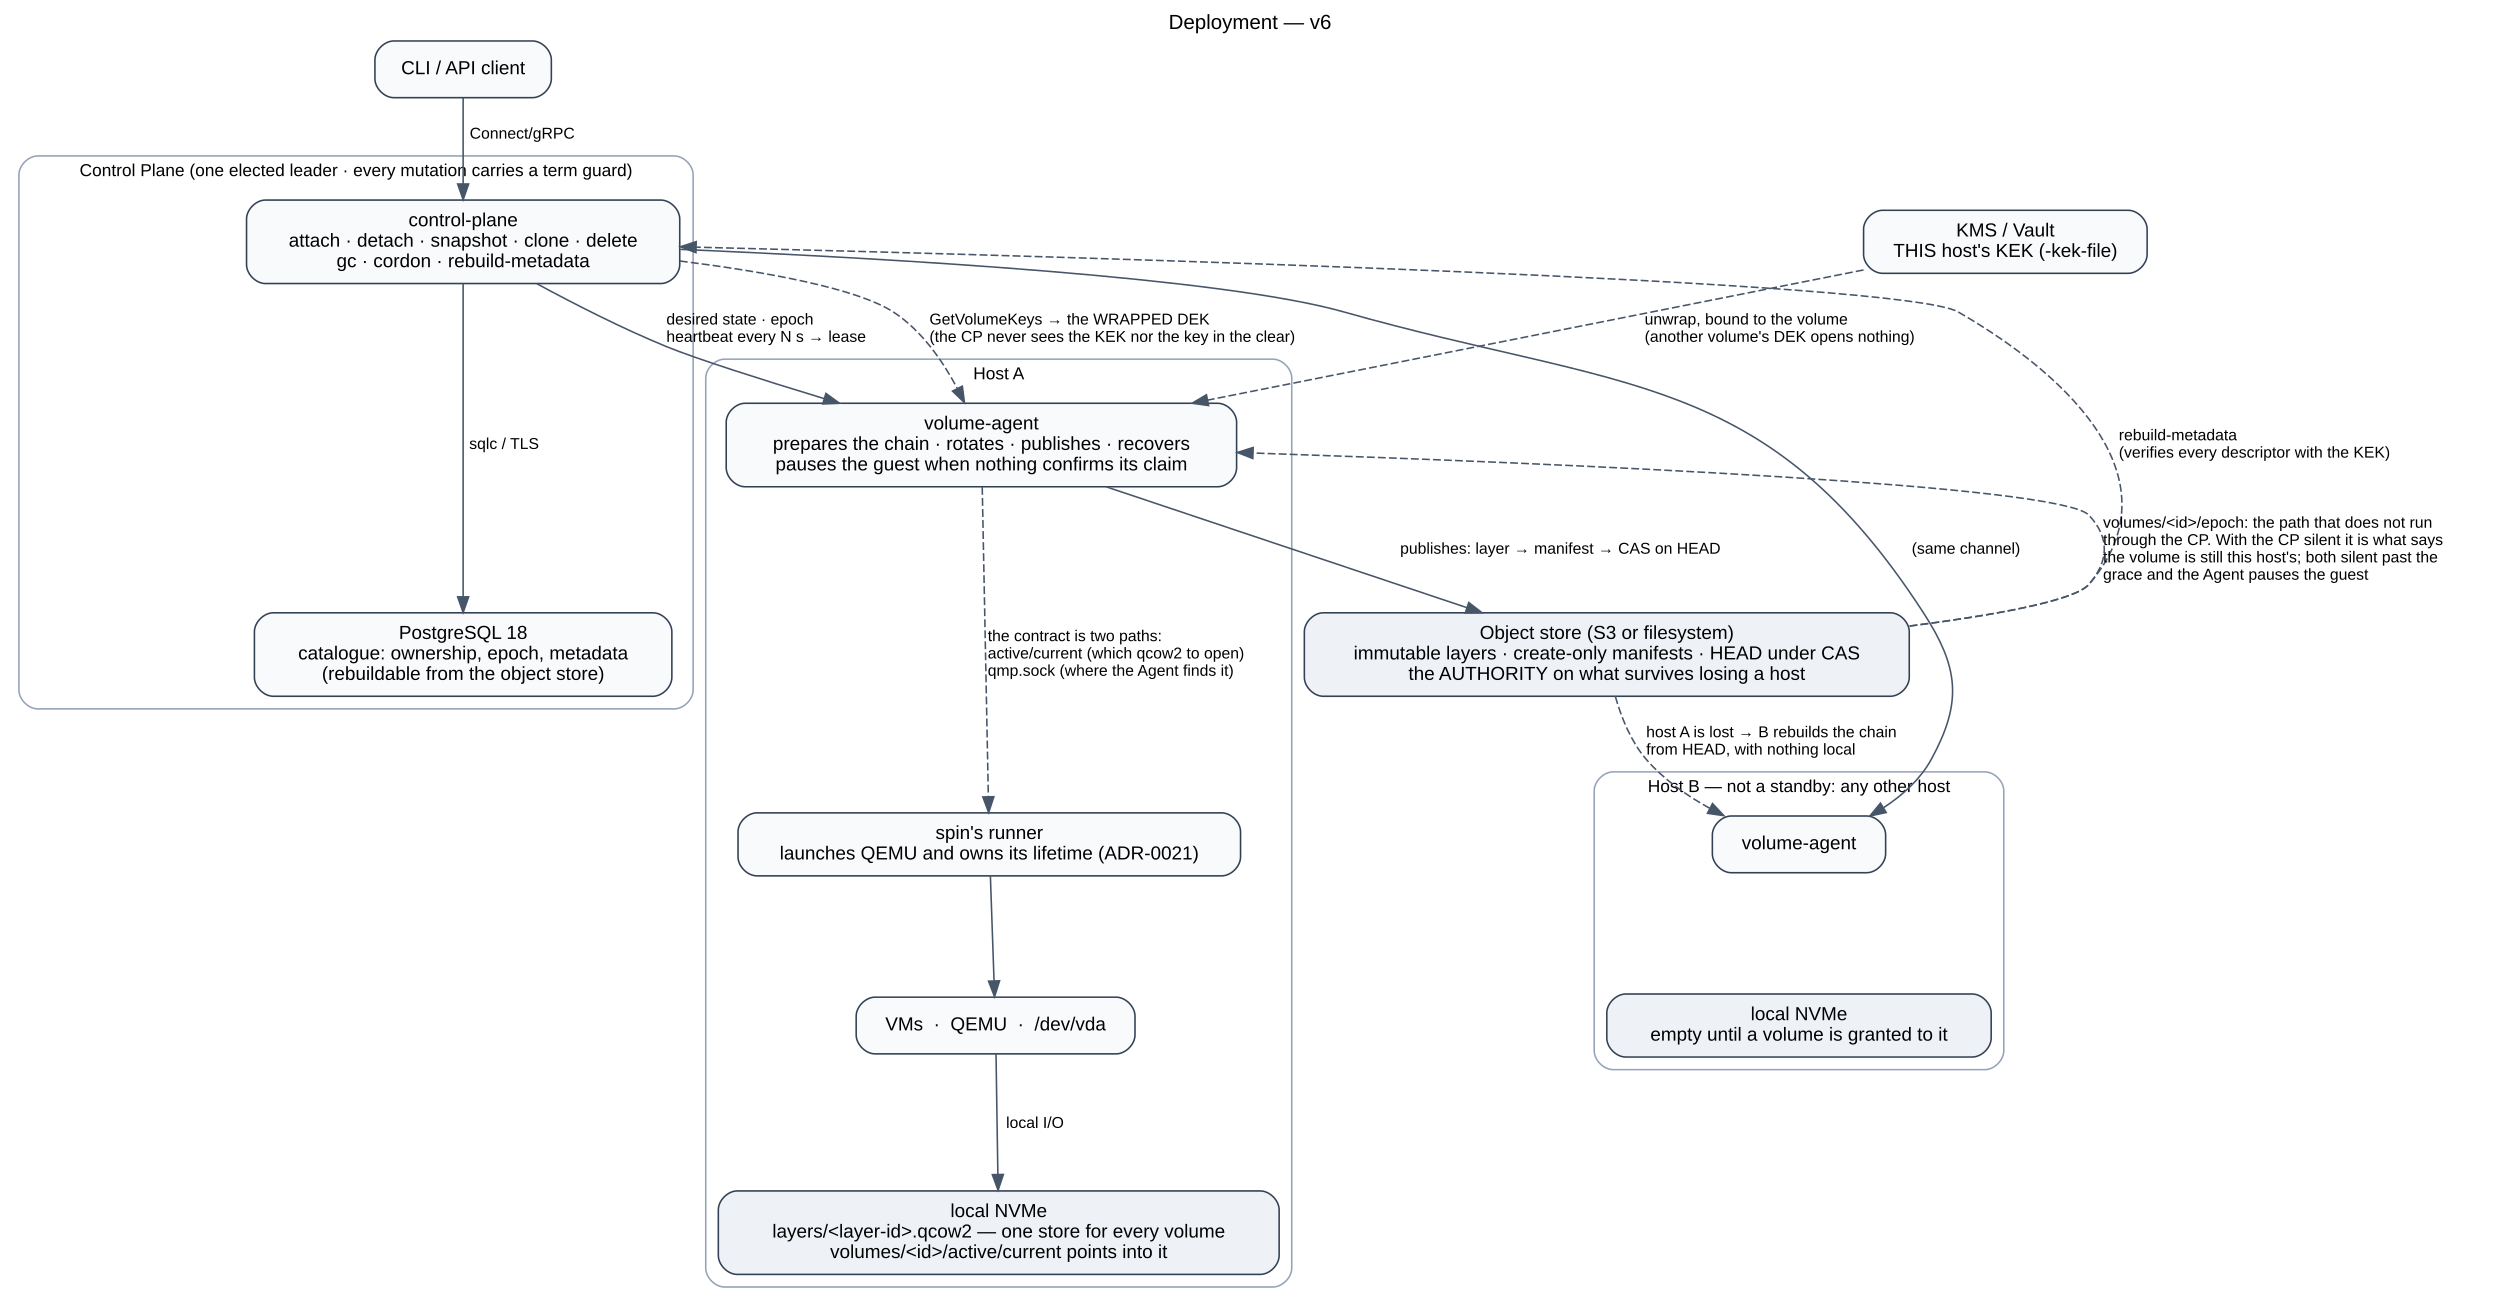
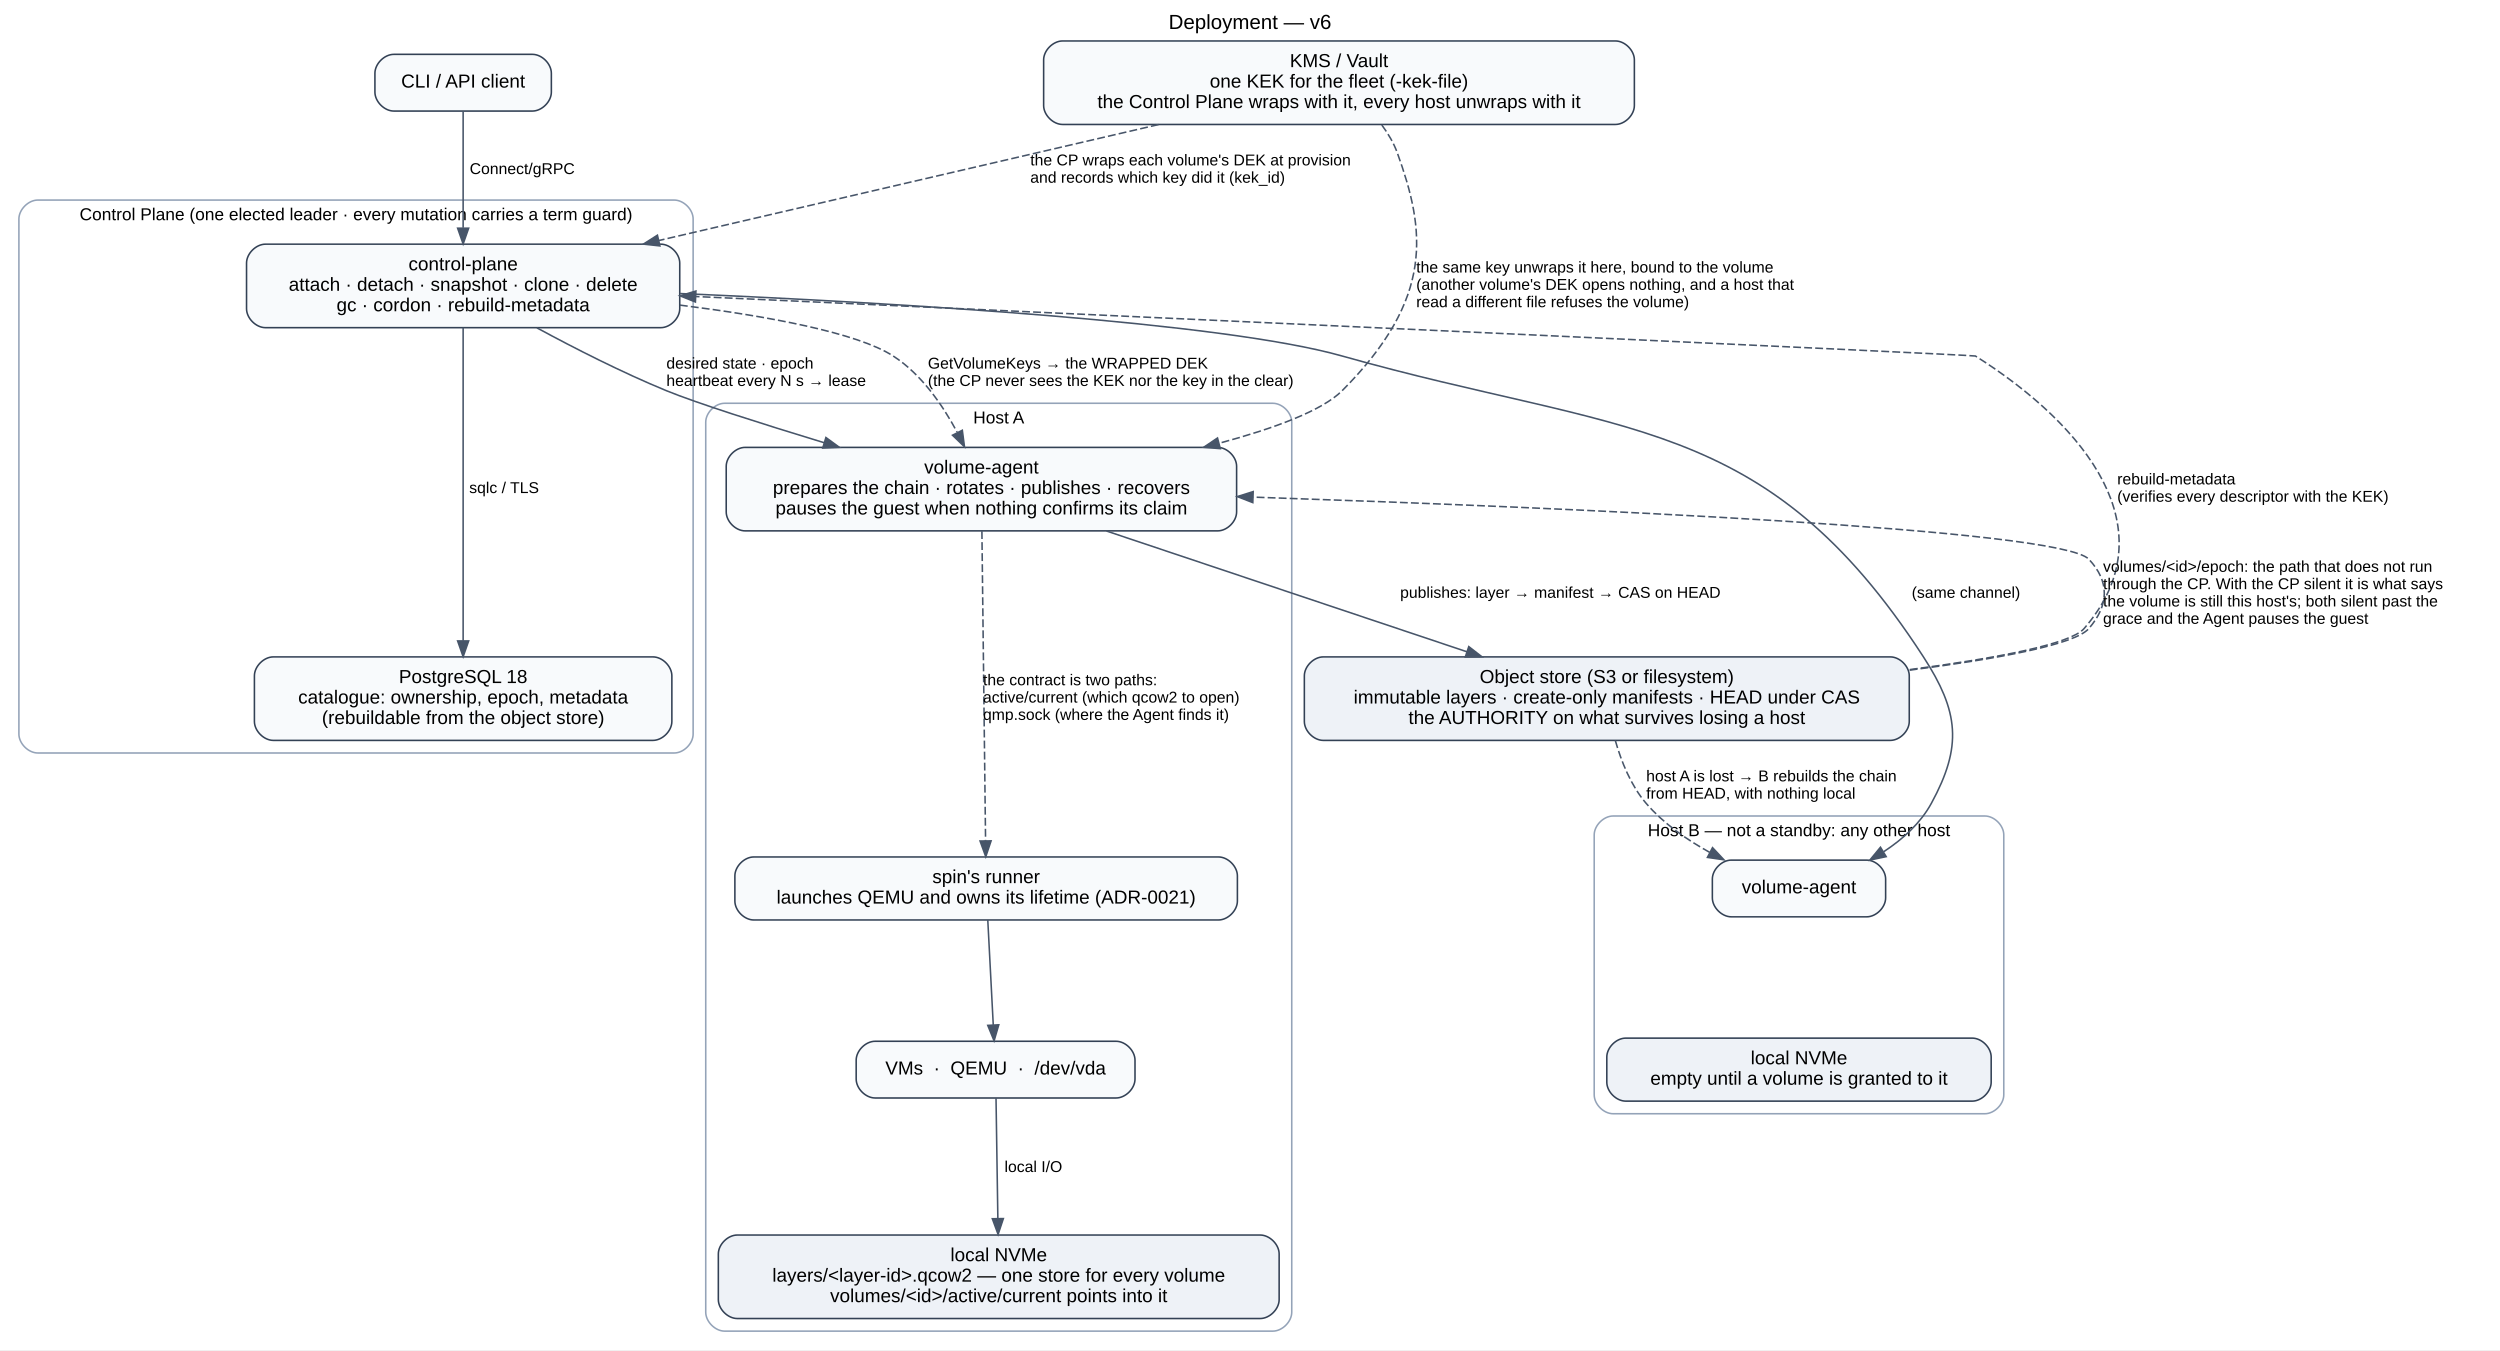
- <svg xmlns="http://www.w3.org/2000/svg" width="1587pt" height="829pt" viewBox="0.00 0.00 1587.00 829.00">
-   <g id="graph0" class="graph" transform="scale(1 1) rotate(0) translate(4 825)">
-     <polygon fill="#ffffff" stroke="transparent" points="-4,4 -4,-825 1583,-825 1583,4 -4,4" />
-     <text text-anchor="middle" x="789.5" y="-806.6" font-family="Arial" font-size="13.00" fill="#000000">Deployment — v6</text>
+ <svg xmlns="http://www.w3.org/2000/svg" width="1587pt" height="857pt" viewBox="0.00 0.00 1587.00 857.00">
+   <g id="graph0" class="graph" transform="scale(1 1) rotate(0) translate(4 853)">
+     <polygon fill="#ffffff" stroke="transparent" points="-4,4 -4,-853 1583,-853 1583,4 -4,4" />
+     <text text-anchor="middle" x="789.5" y="-834.6" font-family="Arial" font-size="13.00" fill="#000000">Deployment — v6</text>
    <g id="clust1" class="cluster">
      <path fill="#ffffff" stroke="#94a3b8" d="M20,-375C20,-375 424,-375 424,-375 430,-375 436,-381 436,-387 436,-387 436,-714 436,-714 436,-720 430,-726 424,-726 424,-726 20,-726 20,-726 14,-726 8,-720 8,-714 8,-714 8,-387 8,-387 8,-381 14,-375 20,-375" />
      <text text-anchor="middle" x="222" y="-713.2" font-family="Arial" font-size="11.00" fill="#000000">Control Plane (one elected leader · every mutation carries a term guard)</text>
    </g>
    <g id="clust2" class="cluster">
      <path fill="#ffffff" stroke="#94a3b8" d="M456,-8C456,-8 804,-8 804,-8 810,-8 816,-14 816,-20 816,-20 816,-585 816,-585 816,-591 810,-597 804,-597 804,-597 456,-597 456,-597 450,-597 444,-591 444,-585 444,-585 444,-20 444,-20 444,-14 450,-8 456,-8" />
      <text text-anchor="middle" x="630" y="-584.2" font-family="Arial" font-size="11.00" fill="#000000">Host A</text>
    </g>
    <g id="clust3" class="cluster">
      <path fill="#ffffff" stroke="#94a3b8" d="M1020,-146C1020,-146 1256,-146 1256,-146 1262,-146 1268,-152 1268,-158 1268,-158 1268,-323 1268,-323 1268,-329 1262,-335 1256,-335 1256,-335 1020,-335 1020,-335 1014,-335 1008,-329 1008,-323 1008,-323 1008,-158 1008,-158 1008,-152 1014,-146 1020,-146" />
      <text text-anchor="middle" x="1138" y="-322.2" font-family="Arial" font-size="11.00" fill="#000000">Host B — not a standby: any other host</text>
    </g>
    <g id="node1" class="node">
-       <path fill="#f8fafc" stroke="#334155" d="M334,-799C334,-799 246,-799 246,-799 240,-799 234,-793 234,-787 234,-787 234,-775 234,-775 234,-769 240,-763 246,-763 246,-763 334,-763 334,-763 340,-763 346,-769 346,-775 346,-775 346,-787 346,-787 346,-793 340,-799 334,-799" />
-       <text text-anchor="middle" x="290" y="-777.9" font-family="Arial" font-size="12.00" fill="#000000">CLI / API client</text>
+       <path fill="#f8fafc" stroke="#334155" d="M334,-818.5C334,-818.5 246,-818.5 246,-818.5 240,-818.5 234,-812.5 234,-806.5 234,-806.5 234,-794.5 234,-794.5 234,-788.5 240,-782.5 246,-782.5 246,-782.5 334,-782.5 334,-782.5 340,-782.5 346,-788.5 346,-794.5 346,-794.5 346,-806.5 346,-806.5 346,-812.5 340,-818.5 334,-818.5" />
+       <text text-anchor="middle" x="290" y="-797.4" font-family="Arial" font-size="12.00" fill="#000000">CLI / API client</text>
    </g>
    <g id="node2" class="node">
      <path fill="#f8fafc" stroke="#334155" d="M415.5,-698C415.5,-698 164.5,-698 164.5,-698 158.5,-698 152.5,-692 152.5,-686 152.5,-686 152.5,-657 152.5,-657 152.5,-651 158.5,-645 164.5,-645 164.5,-645 415.5,-645 415.5,-645 421.5,-645 427.5,-651 427.5,-657 427.5,-657 427.5,-686 427.5,-686 427.5,-692 421.5,-698 415.5,-698" />
      <text text-anchor="middle" x="290" y="-681.4" font-family="Arial" font-size="12.00" fill="#000000">control-plane</text>
      <text text-anchor="middle" x="290" y="-668.4" font-family="Arial" font-size="12.00" fill="#000000">attach · detach · snapshot · clone · delete</text>
      <text text-anchor="middle" x="290" y="-655.4" font-family="Arial" font-size="12.00" fill="#000000">gc · cordon · rebuild-metadata</text>
    </g>
    <g id="edge5" class="edge">
-       <path fill="none" stroke="#475569" d="M290,-762.918C290,-748.124 290,-726.718 290,-708.339" />
-       <polygon fill="#475569" stroke="#475569" points="293.5,-708.221 290,-698.221 286.5,-708.221 293.5,-708.221" />
-       <text text-anchor="middle" x="327.5" y="-737" font-family="Arial" font-size="10.00" fill="#000000">  Connect/gRPC</text>
+       <path fill="none" stroke="#475569" d="M290,-782.291C290,-763.174 290,-732.589 290,-708.393" />
+       <polygon fill="#475569" stroke="#475569" points="293.5,-708.129 290,-698.129 286.5,-708.129 293.5,-708.129" />
+       <text text-anchor="middle" x="327.5" y="-742.5" font-family="Arial" font-size="10.00" fill="#000000">  Connect/gRPC</text>
    </g>
    <g id="node3" class="node">
      <path fill="#f8fafc" stroke="#334155" d="M410.5,-436C410.5,-436 169.5,-436 169.5,-436 163.5,-436 157.5,-430 157.5,-424 157.5,-424 157.5,-395 157.5,-395 157.5,-389 163.5,-383 169.5,-383 169.5,-383 410.5,-383 410.5,-383 416.5,-383 422.5,-389 422.5,-395 422.5,-395 422.5,-424 422.5,-424 422.5,-430 416.5,-436 410.5,-436" />
      <text text-anchor="middle" x="290" y="-419.4" font-family="Arial" font-size="12.00" fill="#000000">PostgreSQL 18</text>
      <text text-anchor="middle" x="290" y="-406.4" font-family="Arial" font-size="12.00" fill="#000000">catalogue: ownership, epoch, metadata</text>
      <text text-anchor="middle" x="290" y="-393.4" font-family="Arial" font-size="12.00" fill="#000000">(rebuildable from the object store)</text>
    </g>
    <g id="edge1" class="edge">
      <path fill="none" stroke="#475569" d="M290,-644.936C290,-597.859 290,-499.717 290,-446.212" />
      <polygon fill="#475569" stroke="#475569" points="293.5,-446.134 290,-436.134 286.5,-446.134 293.5,-446.134" />
      <text text-anchor="middle" x="316" y="-540" font-family="Arial" font-size="10.00" fill="#000000">  sqlc / TLS</text>
    </g>
    <g id="node4" class="node">
      <path fill="#f8fafc" stroke="#334155" d="M769,-569C769,-569 469,-569 469,-569 463,-569 457,-563 457,-557 457,-557 457,-528 457,-528 457,-522 463,-516 469,-516 469,-516 769,-516 769,-516 775,-516 781,-522 781,-528 781,-528 781,-557 781,-557 781,-563 775,-569 769,-569" />
      <text text-anchor="middle" x="619" y="-552.4" font-family="Arial" font-size="12.00" fill="#000000">volume-agent</text>
      <text text-anchor="middle" x="619" y="-539.4" font-family="Arial" font-size="12.00" fill="#000000">prepares the chain · rotates · publishes · recovers</text>
      <text text-anchor="middle" x="619" y="-526.4" font-family="Arial" font-size="12.00" fill="#000000">pauses the guest when nothing confirms its claim</text>
    </g>
    <g id="edge6" class="edge">
      <path fill="none" stroke="#475569" d="M336.856,-644.856C360.935,-631.809 391.028,-616.479 419,-605 438.005,-597.2 479.171,-584.117 519.244,-571.931" />
      <polygon fill="#475569" stroke="#475569" points="520.293,-575.27 528.848,-569.021 518.263,-568.571 520.293,-575.27" />
      <text text-anchor="start" x="419" y="-619" font-family="Arial" font-size="10.00" fill="#000000">  desired state · epoch</text>
      <text text-anchor="start" x="419" y="-608" font-family="Arial" font-size="10.00" fill="#000000">  heartbeat every N s → lease</text>
    </g>
    <g id="edge8" class="edge">
      <path fill="none" stroke="#475569" stroke-dasharray="5,2" d="M427.583,-659.324C483.356,-652.302 540.008,-641.853 563,-627 580.837,-615.478 594.3,-596.046 603.549,-578.72" />
      <polygon fill="#475569" stroke="#475569" points="606.884,-579.881 608.256,-569.375 600.632,-576.732 606.884,-579.881" />
-       <text text-anchor="start" x="586" y="-619" font-family="Arial" font-size="10.00" fill="#000000">  GetVolumeKeys → the WRAPPED DEK</text>
-       <text text-anchor="start" x="586" y="-608" font-family="Arial" font-size="10.00" fill="#000000">  (the CP never sees the KEK nor the key in the clear)</text>
+       <text text-anchor="start" x="585" y="-619" font-family="Arial" font-size="10.00" fill="#000000">  GetVolumeKeys → the WRAPPED DEK</text>
+       <text text-anchor="start" x="585" y="-608" font-family="Arial" font-size="10.00" fill="#000000">  (the CP never sees the KEK nor the key in the clear)</text>
    </g>
    <g id="node8" class="node">
      <path fill="#f8fafc" stroke="#334155" d="M1181,-307C1181,-307 1095,-307 1095,-307 1089,-307 1083,-301 1083,-295 1083,-295 1083,-283 1083,-283 1083,-277 1089,-271 1095,-271 1095,-271 1181,-271 1181,-271 1187,-271 1193,-277 1193,-283 1193,-283 1193,-295 1193,-295 1193,-301 1187,-307 1181,-307" />
      <text text-anchor="middle" x="1138" y="-285.9" font-family="Arial" font-size="12.00" fill="#000000">volume-agent</text>
    </g>
    <g id="edge7" class="edge">
-       <path fill="none" stroke="#475569" d="M427.816,-666.704C567.228,-660.748 772.723,-648.627 849,-627 1026.285,-576.734 1116.766,-590.628 1217,-436 1239.515,-401.266 1241.835,-379.331 1222,-343 1215.114,-330.388 1203.882,-320.282 1191.84,-312.382" />
+       <path fill="none" stroke="#475569" d="M427.563,-666.667C566.72,-660.679 771.843,-648.533 848,-627 1025.701,-576.756 1116.552,-590.959 1217,-436 1239.515,-401.266 1241.835,-379.331 1222,-343 1215.114,-330.388 1203.882,-320.282 1191.84,-312.382" />
      <polygon fill="#475569" stroke="#475569" points="1193.346,-309.202 1182.979,-307.014 1189.719,-315.189 1193.346,-309.202" />
      <text text-anchor="middle" x="1244" y="-473.5" font-family="Arial" font-size="10.00" fill="#000000">  (same channel)</text>
    </g>
    <g id="node5" class="node">
-       <path fill="#f8fafc" stroke="#334155" d="M771.5,-309C771.5,-309 476.5,-309 476.5,-309 470.5,-309 464.5,-303 464.5,-297 464.5,-297 464.5,-281 464.5,-281 464.5,-275 470.5,-269 476.5,-269 476.5,-269 771.5,-269 771.5,-269 777.5,-269 783.5,-275 783.5,-281 783.5,-281 783.5,-297 783.5,-297 783.5,-303 777.5,-309 771.5,-309" />
-       <text text-anchor="middle" x="624" y="-292.4" font-family="Arial" font-size="12.00" fill="#000000">spin's runner</text>
-       <text text-anchor="middle" x="624" y="-279.4" font-family="Arial" font-size="12.00" fill="#000000">launches QEMU and owns its lifetime (ADR-0021)</text>
+       <path fill="#f8fafc" stroke="#334155" d="M769.5,-309C769.5,-309 474.5,-309 474.5,-309 468.5,-309 462.5,-303 462.5,-297 462.5,-297 462.5,-281 462.5,-281 462.5,-275 468.5,-269 474.5,-269 474.5,-269 769.5,-269 769.5,-269 775.5,-269 781.5,-275 781.5,-281 781.5,-281 781.5,-297 781.5,-297 781.5,-303 775.5,-309 769.5,-309" />
+       <text text-anchor="middle" x="622" y="-292.4" font-family="Arial" font-size="12.00" fill="#000000">spin's runner</text>
+       <text text-anchor="middle" x="622" y="-279.4" font-family="Arial" font-size="12.00" fill="#000000">launches QEMU and owns its lifetime (ADR-0021)</text>
    </g>
-     <g id="edge10" class="edge">
-       <path fill="none" stroke="#475569" stroke-dasharray="5,2" d="M619.526,-515.85C620.462,-468.36 622.414,-369.396 623.401,-319.36" />
-       <polygon fill="#475569" stroke="#475569" points="626.904,-319.243 623.602,-309.176 619.905,-319.105 626.904,-319.243" />
-       <text text-anchor="start" x="623" y="-418" font-family="Arial" font-size="10.00" fill="#000000">  the contract is two paths:</text>
-       <text text-anchor="start" x="623" y="-407" font-family="Arial" font-size="10.00" fill="#000000">  active/current (which qcow2 to open)</text>
-       <text text-anchor="start" x="623" y="-396" font-family="Arial" font-size="10.00" fill="#000000">  qmp.sock (where the Agent finds it)</text>
+     <g id="edge11" class="edge">
+       <path fill="none" stroke="#475569" stroke-dasharray="5,2" d="M619.315,-515.85C619.877,-468.36 621.049,-369.396 621.641,-319.36" />
+       <polygon fill="#475569" stroke="#475569" points="625.143,-319.217 621.761,-309.176 618.143,-319.134 625.143,-319.217" />
+       <text text-anchor="start" x="620" y="-418" font-family="Arial" font-size="10.00" fill="#000000">  the contract is two paths:</text>
+       <text text-anchor="start" x="620" y="-407" font-family="Arial" font-size="10.00" fill="#000000">  active/current (which qcow2 to open)</text>
+       <text text-anchor="start" x="620" y="-396" font-family="Arial" font-size="10.00" fill="#000000">  qmp.sock (where the Agent finds it)</text>
    </g>
    <g id="node10" class="node">
      <path fill="#eef2f7" stroke="#334155" d="M1196,-436C1196,-436 836,-436 836,-436 830,-436 824,-430 824,-424 824,-424 824,-395 824,-395 824,-389 830,-383 836,-383 836,-383 1196,-383 1196,-383 1202,-383 1208,-389 1208,-395 1208,-395 1208,-424 1208,-424 1208,-430 1202,-436 1196,-436" />
      <text text-anchor="middle" x="1016" y="-419.4" font-family="Arial" font-size="12.00" fill="#000000">Object store (S3 or filesystem)</text>
      <text text-anchor="middle" x="1016" y="-406.4" font-family="Arial" font-size="12.00" fill="#000000">immutable layers · create-only manifests · HEAD under CAS</text>
      <text text-anchor="middle" x="1016" y="-393.4" font-family="Arial" font-size="12.00" fill="#000000">the AUTHORITY on what survives losing a host</text>
    </g>
-     <g id="edge11" class="edge">
+     <g id="edge12" class="edge">
      <path fill="none" stroke="#475569" d="M698.385,-515.905C764.516,-493.75 858.636,-462.219 927.247,-439.233" />
      <polygon fill="#475569" stroke="#475569" points="928.383,-442.544 936.753,-436.049 926.159,-435.907 928.383,-442.544" />
      <text text-anchor="middle" x="986.5" y="-473.5" font-family="Arial" font-size="10.00" fill="#000000">  publishes: layer → manifest → CAS on HEAD</text>
    </g>
    <g id="node6" class="node">
      <path fill="#f8fafc" stroke="#334155" d="M704.5,-192C704.5,-192 551.5,-192 551.5,-192 545.5,-192 539.5,-186 539.5,-180 539.5,-180 539.5,-168 539.5,-168 539.5,-162 545.5,-156 551.5,-156 551.5,-156 704.5,-156 704.5,-156 710.5,-156 716.5,-162 716.5,-168 716.5,-168 716.5,-180 716.5,-180 716.5,-186 710.5,-192 704.5,-192" />
      <text text-anchor="middle" x="628" y="-170.9" font-family="Arial" font-size="12.00" fill="#000000">VMs  ·  QEMU  ·  /dev/vda</text>
    </g>
    <g id="edge2" class="edge">
-       <path fill="none" stroke="#475569" d="M624.697,-268.969C625.337,-250.556 626.293,-223.064 627.013,-202.391" />
-       <polygon fill="#475569" stroke="#475569" points="630.514,-202.401 627.364,-192.286 623.518,-202.158 630.514,-202.401" />
+       <path fill="none" stroke="#475569" d="M623.045,-268.969C624.006,-250.556 625.44,-223.064 626.519,-202.391" />
+       <polygon fill="#475569" stroke="#475569" points="630.02,-202.454 627.046,-192.286 623.03,-202.09 630.02,-202.454" />
    </g>
    <g id="node7" class="node">
      <path fill="#eef2f7" stroke="#334155" d="M796,-69C796,-69 464,-69 464,-69 458,-69 452,-63 452,-57 452,-57 452,-28 452,-28 452,-22 458,-16 464,-16 464,-16 796,-16 796,-16 802,-16 808,-22 808,-28 808,-28 808,-57 808,-57 808,-63 802,-69 796,-69" />
      <text text-anchor="middle" x="630" y="-52.4" font-family="Arial" font-size="12.00" fill="#000000">local NVMe</text>
      <text text-anchor="middle" x="630" y="-39.4" font-family="Arial" font-size="12.00" fill="#000000">layers/&lt;layer-id&gt;.qcow2 — one store for every volume</text>
      <text text-anchor="middle" x="630" y="-26.4" font-family="Arial" font-size="12.00" fill="#000000">volumes/&lt;id&gt;/active/current points into it</text>
    </g>
    <g id="edge3" class="edge">
      <path fill="none" stroke="#475569" d="M628.274,-155.991C628.572,-136.419 629.056,-104.601 629.435,-79.628" />
      <polygon fill="#475569" stroke="#475569" points="632.938,-79.452 629.591,-69.4 625.939,-79.345 632.938,-79.452" />
-       <text text-anchor="middle" x="653" y="-109" font-family="Arial" font-size="10.00" fill="#000000">  local I/O</text>
+       <text text-anchor="middle" x="652" y="-109" font-family="Arial" font-size="10.00" fill="#000000">  local I/O</text>
    </g>
    <g id="node9" class="node">
      <path fill="#eef2f7" stroke="#334155" d="M1248,-194C1248,-194 1028,-194 1028,-194 1022,-194 1016,-188 1016,-182 1016,-182 1016,-166 1016,-166 1016,-160 1022,-154 1028,-154 1028,-154 1248,-154 1248,-154 1254,-154 1260,-160 1260,-166 1260,-166 1260,-182 1260,-182 1260,-188 1254,-194 1248,-194" />
      <text text-anchor="middle" x="1138" y="-177.4" font-family="Arial" font-size="12.00" fill="#000000">local NVMe</text>
      <text text-anchor="middle" x="1138" y="-164.4" font-family="Arial" font-size="12.00" fill="#000000">empty until a volume is granted to it</text>
    </g>
-     <g id="edge14" class="edge">
-       <path fill="none" stroke="#475569" stroke-dasharray="5,2" d="M1208.2,-427.573C1264.363,-434.795 1313.197,-443.825 1322,-454 1377.795,-518.495 1312.882,-584.407 1239,-627 1204.982,-646.612 696.321,-661.673 438.084,-668.099" />
-       <polygon fill="#475569" stroke="#475569" points="437.78,-664.606 427.869,-668.352 437.953,-671.604 437.78,-664.606" />
-       <text text-anchor="start" x="1341" y="-545.5" font-family="Arial" font-size="10.00" fill="#000000">  rebuild-metadata</text>
-       <text text-anchor="start" x="1341" y="-534.5" font-family="Arial" font-size="10.00" fill="#000000">  (verifies every descriptor with the KEK)</text>
+     <g id="edge15" class="edge">
+       <path fill="none" stroke="#475569" stroke-dasharray="5,2" d="M1208.399,-427.946C1263.134,-435.131 1310.398,-444.042 1319,-454 1373.114,-516.642 1320.004,-582.82 1250,-627 1248.939,-627.669 706.868,-652.484 437.857,-664.761" />
+       <polygon fill="#475569" stroke="#475569" points="437.447,-661.276 427.616,-665.228 437.766,-668.269 437.447,-661.276" />
+       <text text-anchor="start" x="1340" y="-545.5" font-family="Arial" font-size="10.00" fill="#000000">  rebuild-metadata</text>
+       <text text-anchor="start" x="1340" y="-534.5" font-family="Arial" font-size="10.00" fill="#000000">  (verifies every descriptor with the KEK)</text>
    </g>
-     <g id="edge12" class="edge">
+     <g id="edge13" class="edge">
      <path fill="none" stroke="#475569" stroke-dasharray="5,2" d="M1208.2,-427.573C1264.363,-434.795 1313.197,-443.825 1322,-454 1334.794,-468.789 1335.384,-483.742 1322,-498 1304.034,-517.14 993.836,-530.625 791.552,-537.43" />
      <polygon fill="#475569" stroke="#475569" points="791.279,-533.937 781.401,-537.769 791.513,-540.933 791.279,-533.937" />
      <text text-anchor="start" x="1331" y="-490" font-family="Arial" font-size="10.00" fill="#000000">  volumes/&lt;id&gt;/epoch: the path that does not run</text>
      <text text-anchor="start" x="1331" y="-479" font-family="Arial" font-size="10.00" fill="#000000">  through the CP. With the CP silent it is what says</text>
      <text text-anchor="start" x="1331" y="-468" font-family="Arial" font-size="10.00" fill="#000000">  the volume is still this host's; both silent past the</text>
      <text text-anchor="start" x="1331" y="-457" font-family="Arial" font-size="10.00" fill="#000000">  grace and the Agent pauses the guest</text>
    </g>
-     <g id="edge13" class="edge">
+     <g id="edge14" class="edge">
      <path fill="none" stroke="#475569" stroke-dasharray="5,2" d="M1021.397,-382.958C1025.14,-369.781 1031.258,-354.306 1041,-343 1051.94,-330.304 1066.639,-320.002 1081.281,-311.934" />
      <polygon fill="#475569" stroke="#475569" points="1083.111,-314.927 1090.357,-307.197 1079.872,-308.721 1083.111,-314.927" />
      <text text-anchor="start" x="1041" y="-357" font-family="Arial" font-size="10.00" fill="#000000">  host A is lost → B rebuilds the chain</text>
      <text text-anchor="start" x="1041" y="-346" font-family="Arial" font-size="10.00" fill="#000000">  from HEAD, with nothing local</text>
    </g>
    <g id="node11" class="node">
-       <path fill="#f8fafc" stroke="#334155" d="M1347,-691.5C1347,-691.5 1191,-691.5 1191,-691.5 1185,-691.5 1179,-685.5 1179,-679.5 1179,-679.5 1179,-663.5 1179,-663.5 1179,-657.5 1185,-651.5 1191,-651.5 1191,-651.5 1347,-651.5 1347,-651.5 1353,-651.5 1359,-657.5 1359,-663.5 1359,-663.5 1359,-679.5 1359,-679.5 1359,-685.5 1353,-691.5 1347,-691.5" />
-       <text text-anchor="middle" x="1269" y="-674.9" font-family="Arial" font-size="12.00" fill="#000000">KMS / Vault</text>
-       <text text-anchor="middle" x="1269" y="-661.9" font-family="Arial" font-size="12.00" fill="#000000">THIS host's KEK (-kek-file)</text>
+       <path fill="#f8fafc" stroke="#334155" d="M1021.5,-827C1021.5,-827 670.5,-827 670.5,-827 664.5,-827 658.5,-821 658.5,-815 658.5,-815 658.5,-786 658.5,-786 658.5,-780 664.5,-774 670.5,-774 670.5,-774 1021.5,-774 1021.5,-774 1027.5,-774 1033.5,-780 1033.5,-786 1033.5,-786 1033.5,-815 1033.5,-815 1033.5,-821 1027.5,-827 1021.5,-827" />
+       <text text-anchor="middle" x="846" y="-810.4" font-family="Arial" font-size="12.00" fill="#000000">KMS / Vault</text>
+       <text text-anchor="middle" x="846" y="-797.4" font-family="Arial" font-size="12.00" fill="#000000">one KEK for the fleet (-kek-file)</text>
+       <text text-anchor="middle" x="846" y="-784.4" font-family="Arial" font-size="12.00" fill="#000000">the Control Plane wraps with it, every host unwraps with it</text>
    </g>
    <g id="edge9" class="edge">
-       <path fill="none" stroke="#475569" stroke-dasharray="5,2" d="M1178.962,-653.631C1071.277,-632.26 889.659,-596.216 762.544,-570.988" />
-       <polygon fill="#475569" stroke="#475569" points="763.212,-567.552 752.722,-569.039 761.85,-574.418 763.212,-567.552" />
-       <text text-anchor="start" x="1040" y="-619" font-family="Arial" font-size="10.00" fill="#000000">  unwrap, bound to the volume</text>
-       <text text-anchor="start" x="1040" y="-608" font-family="Arial" font-size="10.00" fill="#000000">  (another volume's DEK opens nothing)</text>
+       <path fill="none" stroke="#475569" stroke-dasharray="5,2" d="M731.471,-773.928C639.055,-752.486 509.259,-722.371 414.325,-700.345" />
+       <polygon fill="#475569" stroke="#475569" points="414.913,-696.889 404.381,-698.038 413.331,-703.708 414.913,-696.889" />
+       <text text-anchor="start" x="650" y="-748" font-family="Arial" font-size="10.00" fill="#000000">  the CP wraps each volume's DEK at provision</text>
+       <text text-anchor="start" x="650" y="-737" font-family="Arial" font-size="10.00" fill="#000000">  and records which key did it (kek_id)</text>
+     </g>
+     <g id="edge10" class="edge">
+       <path fill="none" stroke="#475569" stroke-dasharray="5,2" d="M873.165,-773.654C877.195,-768.215 880.746,-762.236 883,-756 900.777,-706.813 906.782,-663.87 848,-605 835.324,-592.305 804.783,-581.016 769.994,-571.645" />
+       <polygon fill="#475569" stroke="#475569" points="770.641,-568.196 760.081,-569.053 768.87,-574.969 770.641,-568.196" />
+       <text text-anchor="start" x="895" y="-680" font-family="Arial" font-size="10.00" fill="#000000">  the same key unwraps it here, bound to the volume</text>
+       <text text-anchor="start" x="895" y="-669" font-family="Arial" font-size="10.00" fill="#000000">  (another volume's DEK opens nothing, and a host that</text>
+       <text text-anchor="start" x="895" y="-658" font-family="Arial" font-size="10.00" fill="#000000">  read a different file refuses the volume)</text>
    </g>
  </g>
</svg>
